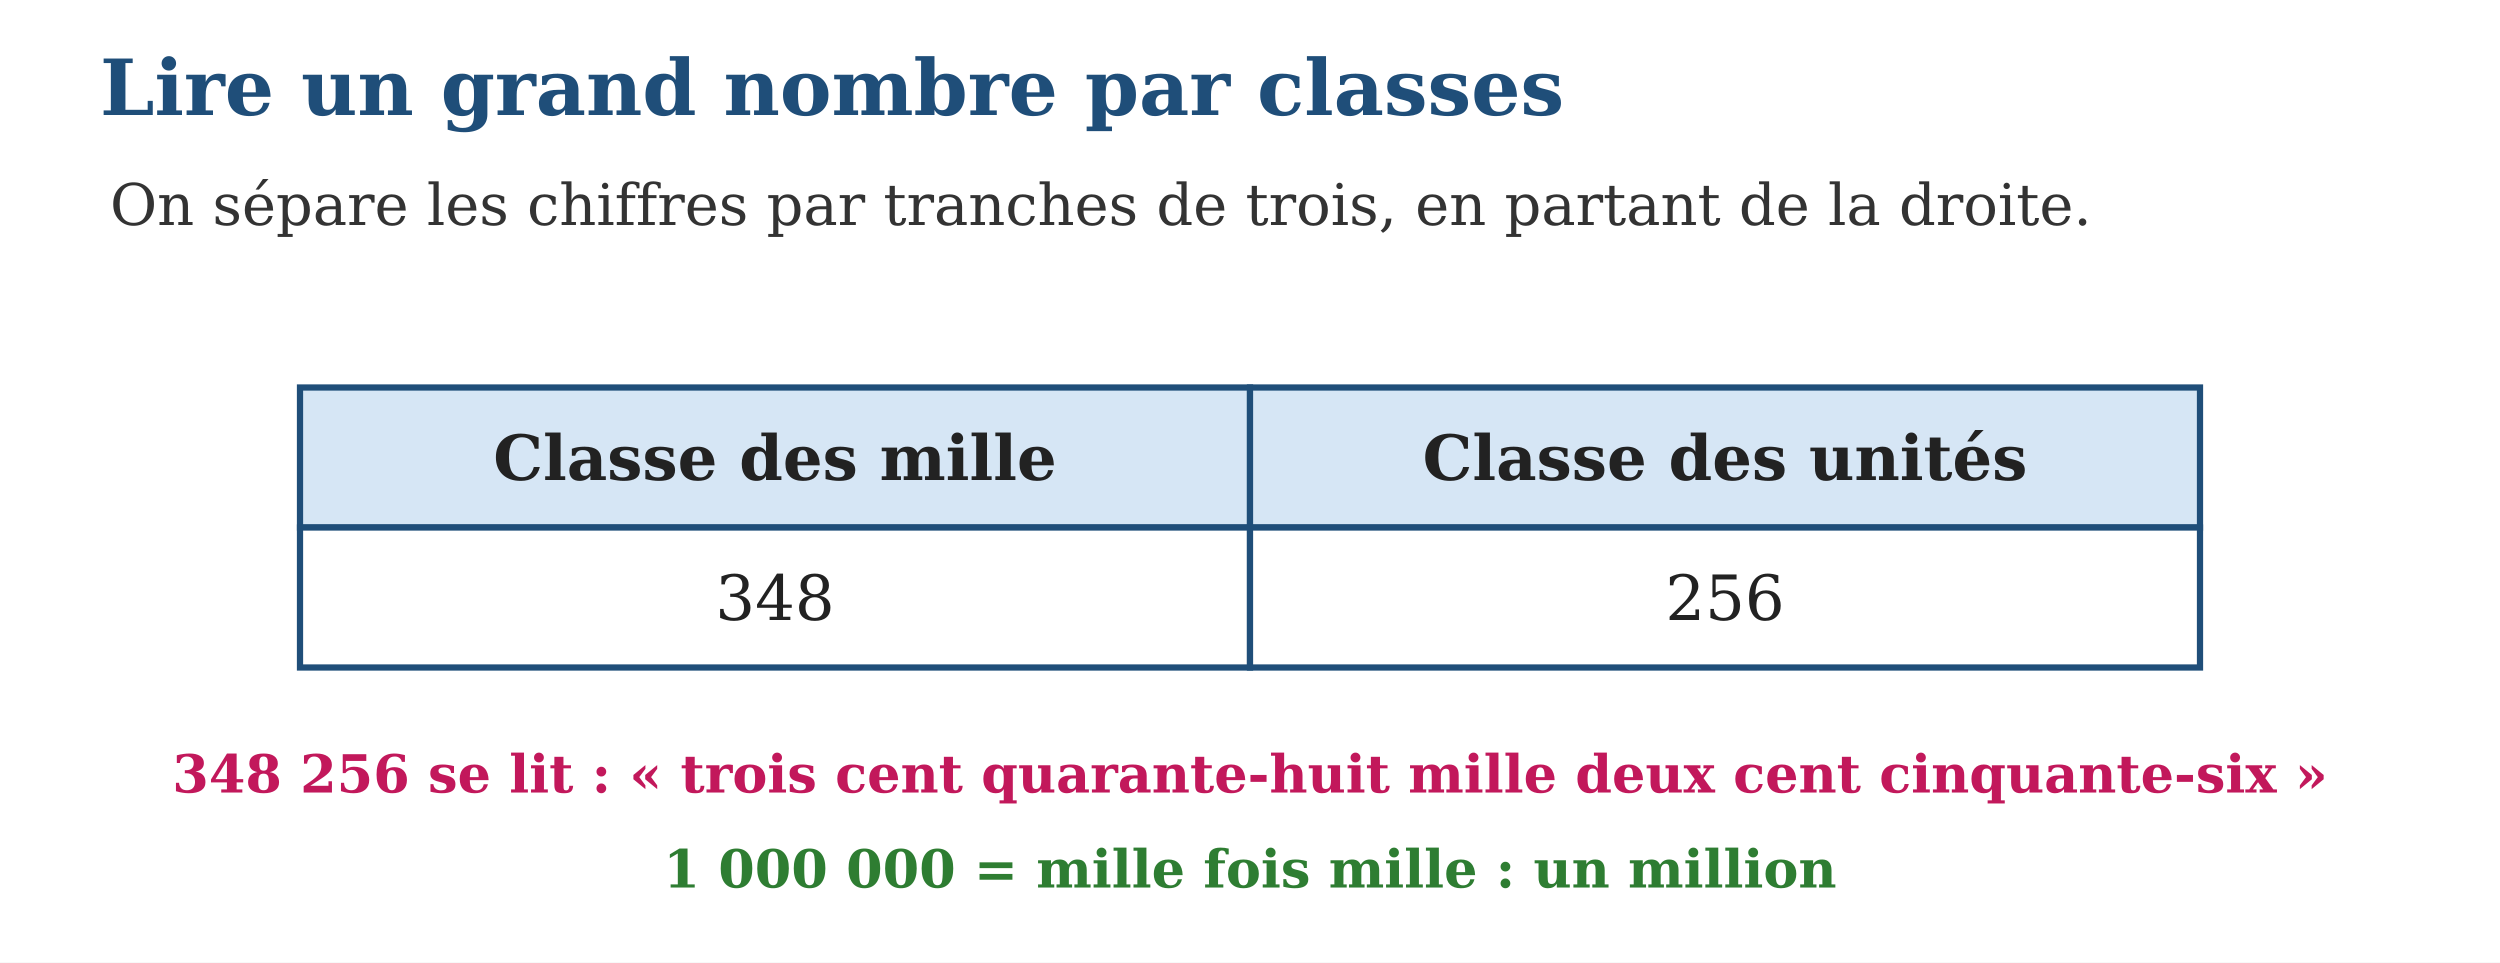
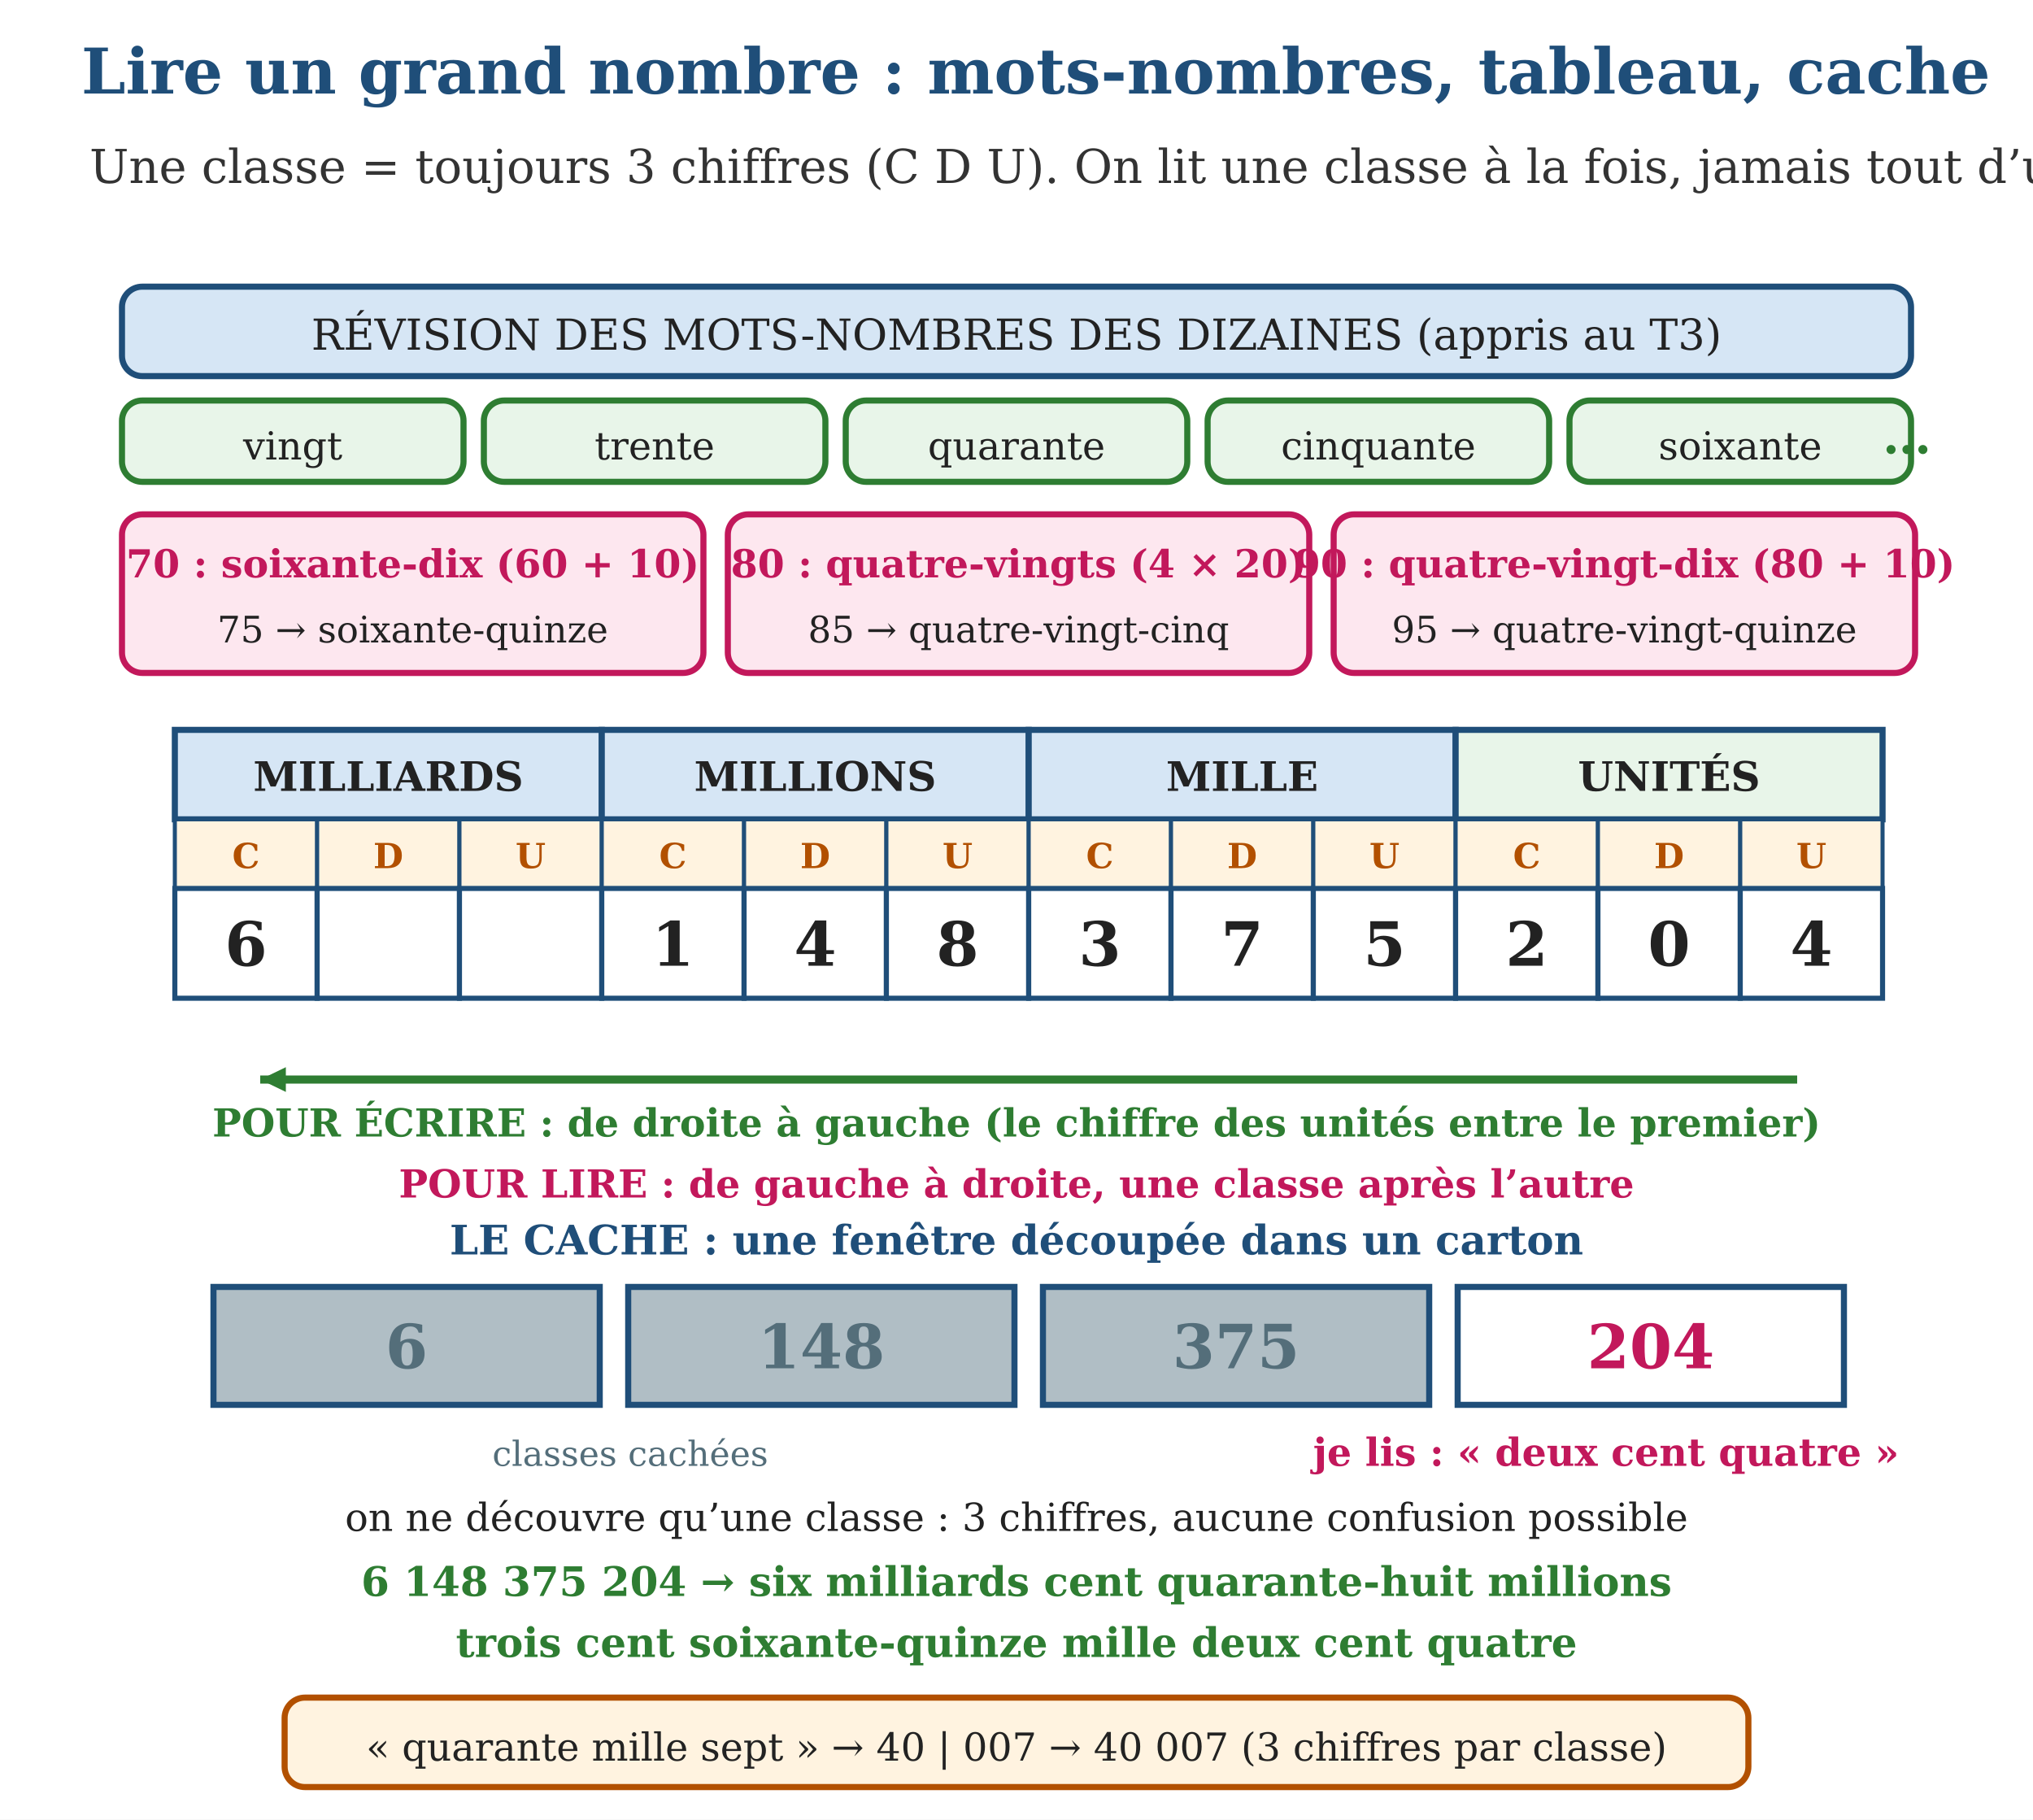
- <svg xmlns="http://www.w3.org/2000/svg" width="1000" height="385">
+ <svg xmlns="http://www.w3.org/2000/svg" width="1000" height="895">
  <rect width="100%" height="100%" fill="white" />
-   <text x="40" y="46" font-family="DejaVu Serif" font-size="31" font-weight="bold" fill="#1F4E79">Lire un grand nombre par classes</text>
-   <text x="44" y="90" font-family="DejaVu Serif" font-size="23" fill="#333">On sépare les chiffres par tranches de trois, en partant de la droite.</text>
-   <rect x="120" y="155" width="380" height="56" fill="#D6E6F5" stroke="#1F4E79" stroke-width="2.5" />
-   <text x="310" y="192" font-family="DejaVu Serif" font-size="25" fill="#222" font-weight="bold" text-anchor="middle">Classe des mille</text>
-   <rect x="500" y="155" width="380" height="56" fill="#D6E6F5" stroke="#1F4E79" stroke-width="2.5" />
-   <text x="690" y="192" font-family="DejaVu Serif" font-size="25" fill="#222" font-weight="bold" text-anchor="middle">Classe des unités</text>
-   <rect x="120" y="211" width="380" height="56" fill="white" stroke="#1F4E79" stroke-width="2.5" />
-   <text x="310" y="248" font-family="DejaVu Serif" font-size="25" fill="#222" font-weight="normal" text-anchor="middle">348</text>
-   <rect x="500" y="211" width="380" height="56" fill="white" stroke="#1F4E79" stroke-width="2.5" />
-   <text x="690" y="248" font-family="DejaVu Serif" font-size="25" fill="#222" font-weight="normal" text-anchor="middle">256</text>
-   <text x="500" y="317" font-family="DejaVu Serif" font-size="21" fill="#C2185B" font-weight="bold" text-anchor="middle">348 256 se lit : « trois cent quarante-huit mille deux cent cinquante-six »</text>
-   <text x="500" y="355" font-family="DejaVu Serif" font-size="21" fill="#2E7D32" font-weight="bold" text-anchor="middle">1 000 000 = mille fois mille : un million</text>
+   <text x="40" y="46" font-family="DejaVu Serif" font-size="31" font-weight="bold" fill="#1F4E79">Lire un grand nombre : mots-nombres, tableau, cache</text>
+   <text x="44" y="90" font-family="DejaVu Serif" font-size="23" fill="#333">Une classe = toujours 3 chiffres (C D U). On lit une classe à la fois, jamais tout d’un coup.</text>
+   <rect x="60" y="141" width="880" height="44" rx="10" fill="#D6E6F5" stroke="#1F4E79" stroke-width="3" />
+   <text x="500" y="172" font-family="DejaVu Serif" font-size="21" fill="#222" font-weight="normal" text-anchor="middle">RÉVISION DES MOTS-NOMBRES DES DIZAINES (appris au T3)</text>
+   <rect x="60" y="197" width="168" height="40" rx="10" fill="#E8F5E9" stroke="#2E7D32" stroke-width="3" />
+   <text x="144" y="226" font-family="DejaVu Serif" font-size="19" fill="#222" font-weight="normal" text-anchor="middle">vingt</text>
+   <rect x="238" y="197" width="168" height="40" rx="10" fill="#E8F5E9" stroke="#2E7D32" stroke-width="3" />
+   <text x="322" y="226" font-family="DejaVu Serif" font-size="19" fill="#222" font-weight="normal" text-anchor="middle">trente</text>
+   <rect x="416" y="197" width="168" height="40" rx="10" fill="#E8F5E9" stroke="#2E7D32" stroke-width="3" />
+   <text x="500" y="226" font-family="DejaVu Serif" font-size="19" fill="#222" font-weight="normal" text-anchor="middle">quarante</text>
+   <rect x="594" y="197" width="168" height="40" rx="10" fill="#E8F5E9" stroke="#2E7D32" stroke-width="3" />
+   <text x="678" y="226" font-family="DejaVu Serif" font-size="19" fill="#222" font-weight="normal" text-anchor="middle">cinquante</text>
+   <rect x="772" y="197" width="168" height="40" rx="10" fill="#E8F5E9" stroke="#2E7D32" stroke-width="3" />
+   <text x="856" y="226" font-family="DejaVu Serif" font-size="19" fill="#222" font-weight="normal" text-anchor="middle">soixante</text>
+   <text x="938" y="223" font-family="DejaVu Serif" font-size="24" fill="#2E7D32" font-weight="bold" text-anchor="middle">…</text>
+   <rect x="60" y="253" width="286" height="78" rx="10" fill="#FDE7EF" stroke="#C2185B" stroke-width="3" />
+   <text x="203" y="284" font-family="DejaVu Serif" font-size="19" fill="#C2185B" font-weight="bold" text-anchor="middle">70 : soixante-dix (60 + 10)</text>
+   <text x="203" y="316" font-family="DejaVu Serif" font-size="18" fill="#222" font-weight="normal" text-anchor="middle">75 → soixante-quinze</text>
+   <rect x="358" y="253" width="286" height="78" rx="10" fill="#FDE7EF" stroke="#C2185B" stroke-width="3" />
+   <text x="501" y="284" font-family="DejaVu Serif" font-size="19" fill="#C2185B" font-weight="bold" text-anchor="middle">80 : quatre-vingts (4 × 20)</text>
+   <text x="501" y="316" font-family="DejaVu Serif" font-size="18" fill="#222" font-weight="normal" text-anchor="middle">85 → quatre-vingt-cinq</text>
+   <rect x="656" y="253" width="286" height="78" rx="10" fill="#FDE7EF" stroke="#C2185B" stroke-width="3" />
+   <text x="799" y="284" font-family="DejaVu Serif" font-size="19" fill="#C2185B" font-weight="bold" text-anchor="middle">90 : quatre-vingt-dix (80 + 10)</text>
+   <text x="799" y="316" font-family="DejaVu Serif" font-size="18" fill="#222" font-weight="normal" text-anchor="middle">95 → quatre-vingt-quinze</text>
+   <rect x="86" y="359" width="210" height="44" fill="#D6E6F5" stroke="#1F4E79" stroke-width="3" />
+   <text x="191" y="389" font-family="DejaVu Serif" font-size="20" fill="#222" font-weight="bold" text-anchor="middle">MILLIARDS</text>
+   <rect x="296" y="359" width="210" height="44" fill="#D6E6F5" stroke="#1F4E79" stroke-width="3" />
+   <text x="401" y="389" font-family="DejaVu Serif" font-size="20" fill="#222" font-weight="bold" text-anchor="middle">MILLIONS</text>
+   <rect x="506" y="359" width="210" height="44" fill="#D6E6F5" stroke="#1F4E79" stroke-width="3" />
+   <text x="611" y="389" font-family="DejaVu Serif" font-size="20" fill="#222" font-weight="bold" text-anchor="middle">MILLE</text>
+   <rect x="716" y="359" width="210" height="44" fill="#E8F5E9" stroke="#1F4E79" stroke-width="3" />
+   <text x="821" y="389" font-family="DejaVu Serif" font-size="20" fill="#222" font-weight="bold" text-anchor="middle">UNITÉS</text>
+   <rect x="86" y="403" width="70" height="34" fill="#FFF3E0" stroke="#1F4E79" stroke-width="2" />
+   <text x="121" y="427" font-family="DejaVu Serif" font-size="17" fill="#B25000" font-weight="bold" text-anchor="middle">C</text>
+   <rect x="86" y="437" width="70" height="54" fill="white" stroke="#1F4E79" stroke-width="2.5" />
+   <text x="121" y="475" font-family="DejaVu Serif" font-size="30" fill="#222" font-weight="bold" text-anchor="middle">6</text>
+   <rect x="156" y="403" width="70" height="34" fill="#FFF3E0" stroke="#1F4E79" stroke-width="2" />
+   <text x="191" y="427" font-family="DejaVu Serif" font-size="17" fill="#B25000" font-weight="bold" text-anchor="middle">D</text>
+   <rect x="156" y="437" width="70" height="54" fill="white" stroke="#1F4E79" stroke-width="2.5" />
+   <rect x="226" y="403" width="70" height="34" fill="#FFF3E0" stroke="#1F4E79" stroke-width="2" />
+   <text x="261" y="427" font-family="DejaVu Serif" font-size="17" fill="#B25000" font-weight="bold" text-anchor="middle">U</text>
+   <rect x="226" y="437" width="70" height="54" fill="white" stroke="#1F4E79" stroke-width="2.5" />
+   <rect x="296" y="403" width="70" height="34" fill="#FFF3E0" stroke="#1F4E79" stroke-width="2" />
+   <text x="331" y="427" font-family="DejaVu Serif" font-size="17" fill="#B25000" font-weight="bold" text-anchor="middle">C</text>
+   <rect x="296" y="437" width="70" height="54" fill="white" stroke="#1F4E79" stroke-width="2.5" />
+   <text x="331" y="475" font-family="DejaVu Serif" font-size="30" fill="#222" font-weight="bold" text-anchor="middle">1</text>
+   <rect x="366" y="403" width="70" height="34" fill="#FFF3E0" stroke="#1F4E79" stroke-width="2" />
+   <text x="401" y="427" font-family="DejaVu Serif" font-size="17" fill="#B25000" font-weight="bold" text-anchor="middle">D</text>
+   <rect x="366" y="437" width="70" height="54" fill="white" stroke="#1F4E79" stroke-width="2.5" />
+   <text x="401" y="475" font-family="DejaVu Serif" font-size="30" fill="#222" font-weight="bold" text-anchor="middle">4</text>
+   <rect x="436" y="403" width="70" height="34" fill="#FFF3E0" stroke="#1F4E79" stroke-width="2" />
+   <text x="471" y="427" font-family="DejaVu Serif" font-size="17" fill="#B25000" font-weight="bold" text-anchor="middle">U</text>
+   <rect x="436" y="437" width="70" height="54" fill="white" stroke="#1F4E79" stroke-width="2.5" />
+   <text x="471" y="475" font-family="DejaVu Serif" font-size="30" fill="#222" font-weight="bold" text-anchor="middle">8</text>
+   <rect x="506" y="403" width="70" height="34" fill="#FFF3E0" stroke="#1F4E79" stroke-width="2" />
+   <text x="541" y="427" font-family="DejaVu Serif" font-size="17" fill="#B25000" font-weight="bold" text-anchor="middle">C</text>
+   <rect x="506" y="437" width="70" height="54" fill="white" stroke="#1F4E79" stroke-width="2.5" />
+   <text x="541" y="475" font-family="DejaVu Serif" font-size="30" fill="#222" font-weight="bold" text-anchor="middle">3</text>
+   <rect x="576" y="403" width="70" height="34" fill="#FFF3E0" stroke="#1F4E79" stroke-width="2" />
+   <text x="611" y="427" font-family="DejaVu Serif" font-size="17" fill="#B25000" font-weight="bold" text-anchor="middle">D</text>
+   <rect x="576" y="437" width="70" height="54" fill="white" stroke="#1F4E79" stroke-width="2.5" />
+   <text x="611" y="475" font-family="DejaVu Serif" font-size="30" fill="#222" font-weight="bold" text-anchor="middle">7</text>
+   <rect x="646" y="403" width="70" height="34" fill="#FFF3E0" stroke="#1F4E79" stroke-width="2" />
+   <text x="681" y="427" font-family="DejaVu Serif" font-size="17" fill="#B25000" font-weight="bold" text-anchor="middle">U</text>
+   <rect x="646" y="437" width="70" height="54" fill="white" stroke="#1F4E79" stroke-width="2.5" />
+   <text x="681" y="475" font-family="DejaVu Serif" font-size="30" fill="#222" font-weight="bold" text-anchor="middle">5</text>
+   <rect x="716" y="403" width="70" height="34" fill="#FFF3E0" stroke="#1F4E79" stroke-width="2" />
+   <text x="751" y="427" font-family="DejaVu Serif" font-size="17" fill="#B25000" font-weight="bold" text-anchor="middle">C</text>
+   <rect x="716" y="437" width="70" height="54" fill="white" stroke="#1F4E79" stroke-width="2.5" />
+   <text x="751" y="475" font-family="DejaVu Serif" font-size="30" fill="#222" font-weight="bold" text-anchor="middle">2</text>
+   <rect x="786" y="403" width="70" height="34" fill="#FFF3E0" stroke="#1F4E79" stroke-width="2" />
+   <text x="821" y="427" font-family="DejaVu Serif" font-size="17" fill="#B25000" font-weight="bold" text-anchor="middle">D</text>
+   <rect x="786" y="437" width="70" height="54" fill="white" stroke="#1F4E79" stroke-width="2.5" />
+   <text x="821" y="475" font-family="DejaVu Serif" font-size="30" fill="#222" font-weight="bold" text-anchor="middle">0</text>
+   <rect x="856" y="403" width="70" height="34" fill="#FFF3E0" stroke="#1F4E79" stroke-width="2" />
+   <text x="891" y="427" font-family="DejaVu Serif" font-size="17" fill="#B25000" font-weight="bold" text-anchor="middle">U</text>
+   <rect x="856" y="437" width="70" height="54" fill="white" stroke="#1F4E79" stroke-width="2.5" />
+   <text x="891" y="475" font-family="DejaVu Serif" font-size="30" fill="#222" font-weight="bold" text-anchor="middle">4</text>
+   <line x1="884" y1="531" x2="128" y2="531" stroke="#2E7D32" stroke-width="4" />
+   <polygon points="128,531 140.606,524.91 140.606,537.09" fill="#2E7D32" />
+   <text x="500" y="559" font-family="DejaVu Serif" font-size="19" fill="#2E7D32" font-weight="bold" text-anchor="middle">POUR ÉCRIRE : de droite à gauche (le chiffre des unités entre le premier)</text>
+   <text x="500" y="589" font-family="DejaVu Serif" font-size="19" fill="#C2185B" font-weight="bold" text-anchor="middle">POUR LIRE : de gauche à droite, une classe après l’autre</text>
+   <text x="500" y="617" font-family="DejaVu Serif" font-size="20" fill="#1F4E79" font-weight="bold" text-anchor="middle">LE CACHE : une fenêtre découpée dans un carton</text>
+   <rect x="105" y="633" width="190" height="58" fill="#B0BEC5" stroke="#1F4E79" stroke-width="3" />
+   <text x="200" y="673" font-family="DejaVu Serif" font-size="30" fill="#546E7A" font-weight="bold" text-anchor="middle">6</text>
+   <rect x="309" y="633" width="190" height="58" fill="#B0BEC5" stroke="#1F4E79" stroke-width="3" />
+   <text x="404" y="673" font-family="DejaVu Serif" font-size="30" fill="#546E7A" font-weight="bold" text-anchor="middle">148</text>
+   <rect x="513" y="633" width="190" height="58" fill="#B0BEC5" stroke="#1F4E79" stroke-width="3" />
+   <text x="608" y="673" font-family="DejaVu Serif" font-size="30" fill="#546E7A" font-weight="bold" text-anchor="middle">375</text>
+   <rect x="717" y="633" width="190" height="58" fill="white" stroke="#1F4E79" stroke-width="3" />
+   <text x="812" y="673" font-family="DejaVu Serif" font-size="30" fill="#C2185B" font-weight="bold" text-anchor="middle">204</text>
+   <text x="310" y="721" font-family="DejaVu Serif" font-size="17" fill="#546E7A" font-weight="normal" text-anchor="middle">classes cachées</text>
+   <text x="790" y="721" font-family="DejaVu Serif" font-size="19" fill="#C2185B" font-weight="bold" text-anchor="middle">je lis : « deux cent quatre »</text>
+   <text x="500" y="753" font-family="DejaVu Serif" font-size="19" fill="#222" font-weight="normal" text-anchor="middle">on ne découvre qu’une classe : 3 chiffres, aucune confusion possible</text>
+   <text x="500" y="785" font-family="DejaVu Serif" font-size="20" fill="#2E7D32" font-weight="bold" text-anchor="middle">6 148 375 204 → six milliards cent quarante-huit millions</text>
+   <text x="500" y="815" font-family="DejaVu Serif" font-size="20" fill="#2E7D32" font-weight="bold" text-anchor="middle">trois cent soixante-quinze mille deux cent quatre</text>
+   <rect x="140" y="835" width="720" height="44" rx="10" fill="#FFF3E0" stroke="#B25000" stroke-width="3" />
+   <text x="500" y="866" font-family="DejaVu Serif" font-size="19" fill="#222" font-weight="normal" text-anchor="middle">« quarante mille sept » → 40 | 007 → 40 007 (3 chiffres par classe)</text>
</svg>
